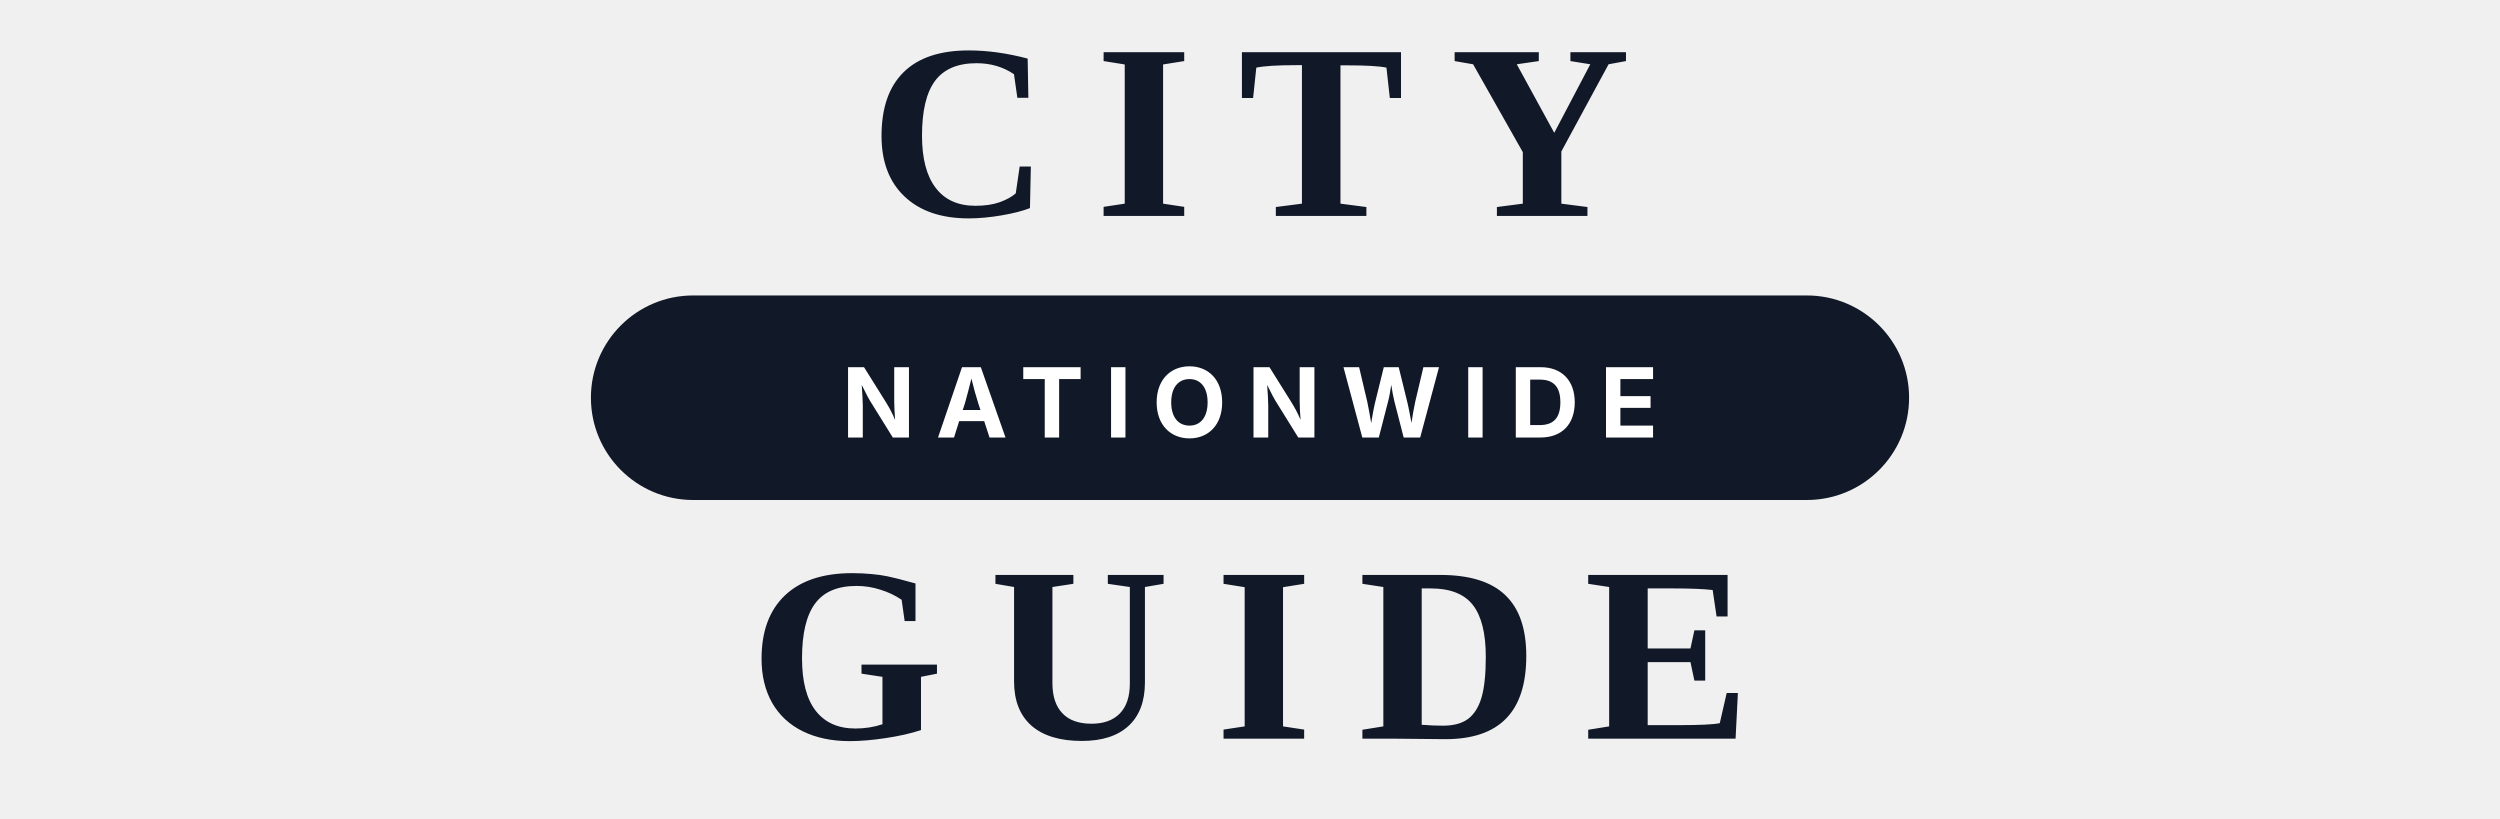
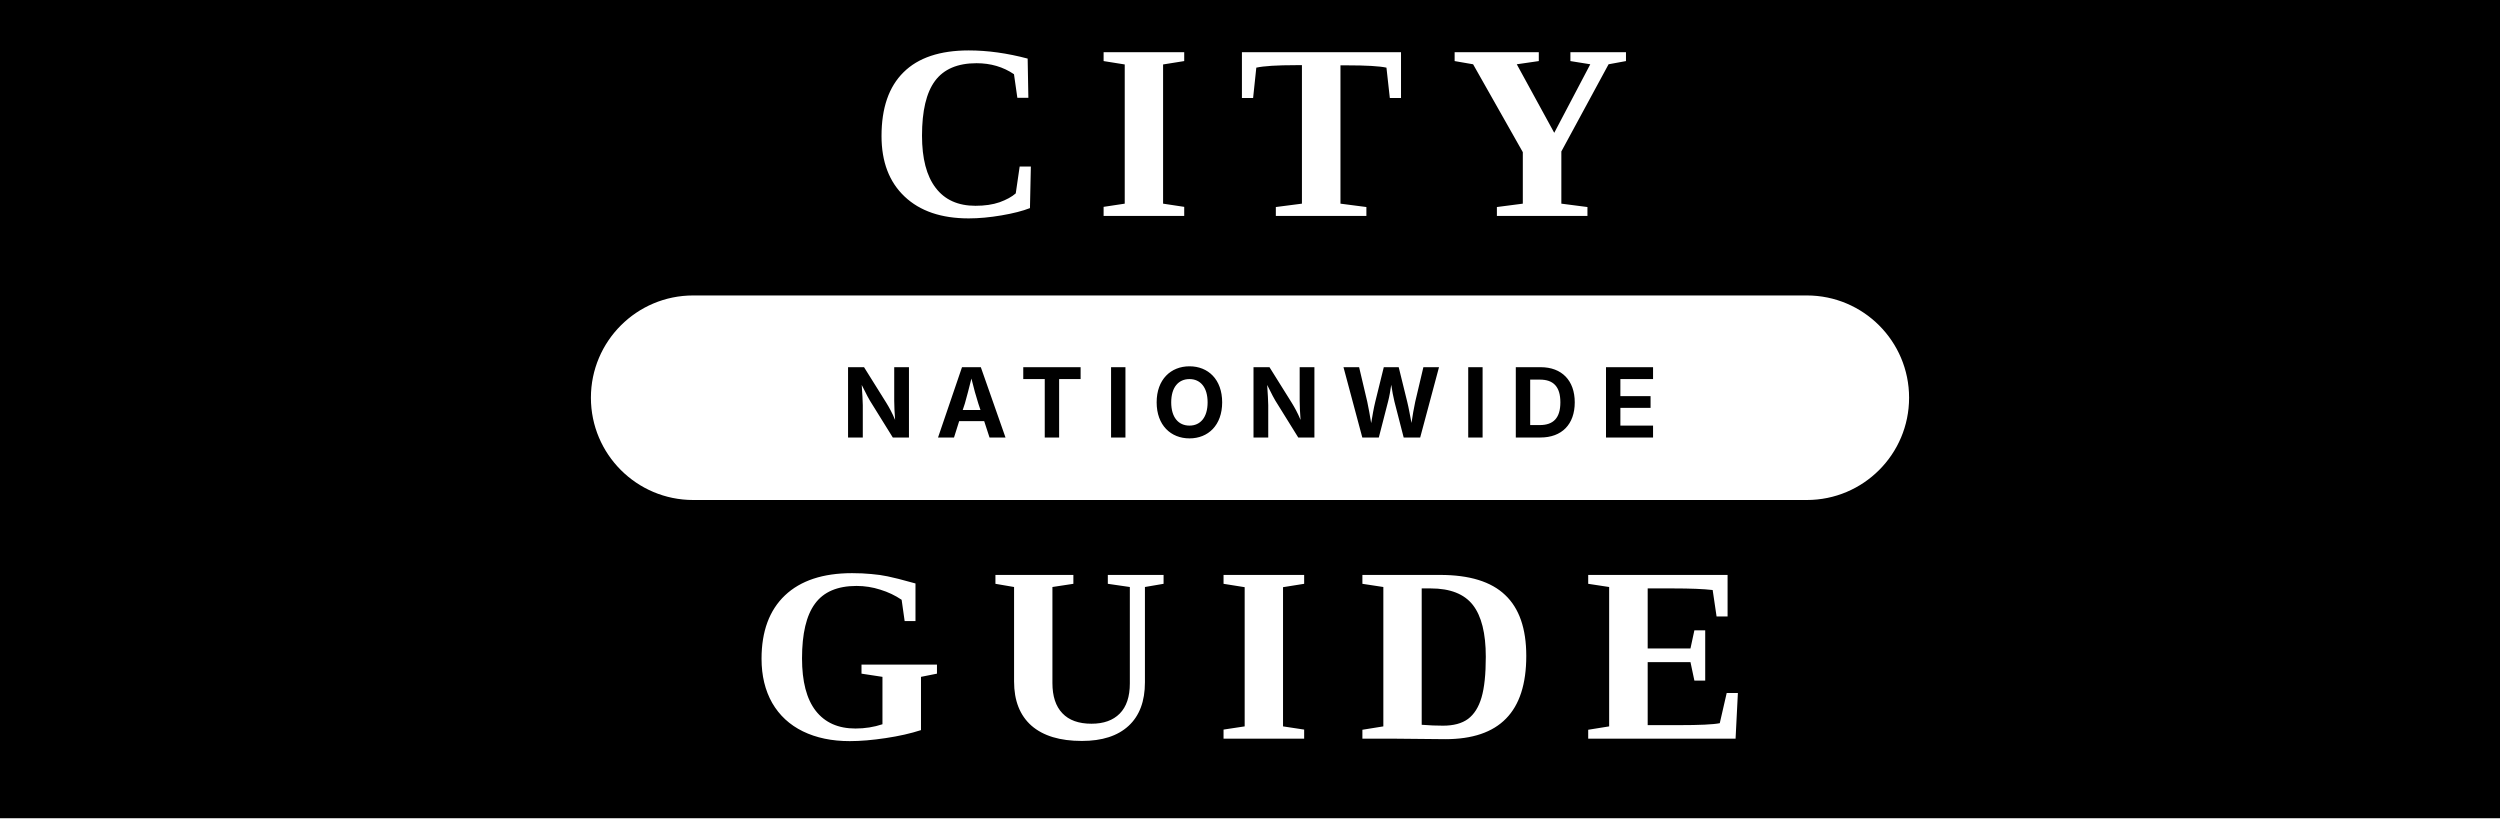
<svg xmlns="http://www.w3.org/2000/svg" viewBox="0 0 220 72" fill="none">
-   <text x="110" y="19" font-family="Georgia, 'Times New Roman', serif" font-weight="700" font-size="22" letter-spacing="4" fill="#111827" text-anchor="middle" dominant-baseline="auto">CITY</text>
-   <text x="110" y="42" font-family="Georgia, 'Times New Roman', serif" font-weight="700" font-size="22" letter-spacing="4" fill="#111827" text-anchor="middle" dominant-baseline="auto">TOUR</text>
-   <rect x="52" y="26" width="116" height="18" rx="9" fill="#111827" />
-   <text x="110" y="38.5" font-family="'Inter', 'Arial', sans-serif" font-weight="700" font-size="8.5" letter-spacing="1.8" fill="#FFFFFF" text-anchor="middle" dominant-baseline="auto">NATIONWIDE</text>
-   <text x="110" y="65" font-family="Georgia, 'Times New Roman', serif" font-weight="700" font-size="22" letter-spacing="4" fill="#111827" text-anchor="middle" dominant-baseline="auto">GUIDE</text>
+   <rect width="220" height="72" fill="#000000" />
+   <text x="110" y="19" font-family="Georgia, 'Times New Roman', serif" font-weight="700" font-size="22" letter-spacing="4" fill="#FFFFFF" text-anchor="middle" dominant-baseline="auto">CITY</text>
+   <text x="110" y="42" font-family="Georgia, 'Times New Roman', serif" font-weight="700" font-size="22" letter-spacing="4" fill="#FFFFFF" text-anchor="middle" dominant-baseline="auto">TOUR</text>
+   <rect x="52" y="26" width="116" height="18" rx="9" fill="#FFFFFF" />
+   <text x="110" y="38.5" font-family="'Inter', 'Arial', sans-serif" font-weight="700" font-size="8.5" letter-spacing="1.8" fill="#000000" text-anchor="middle" dominant-baseline="auto">NATIONWIDE</text>
+   <text x="110" y="65" font-family="Georgia, 'Times New Roman', serif" font-weight="700" font-size="22" letter-spacing="4" fill="#FFFFFF" text-anchor="middle" dominant-baseline="auto">GUIDE</text>
</svg>
